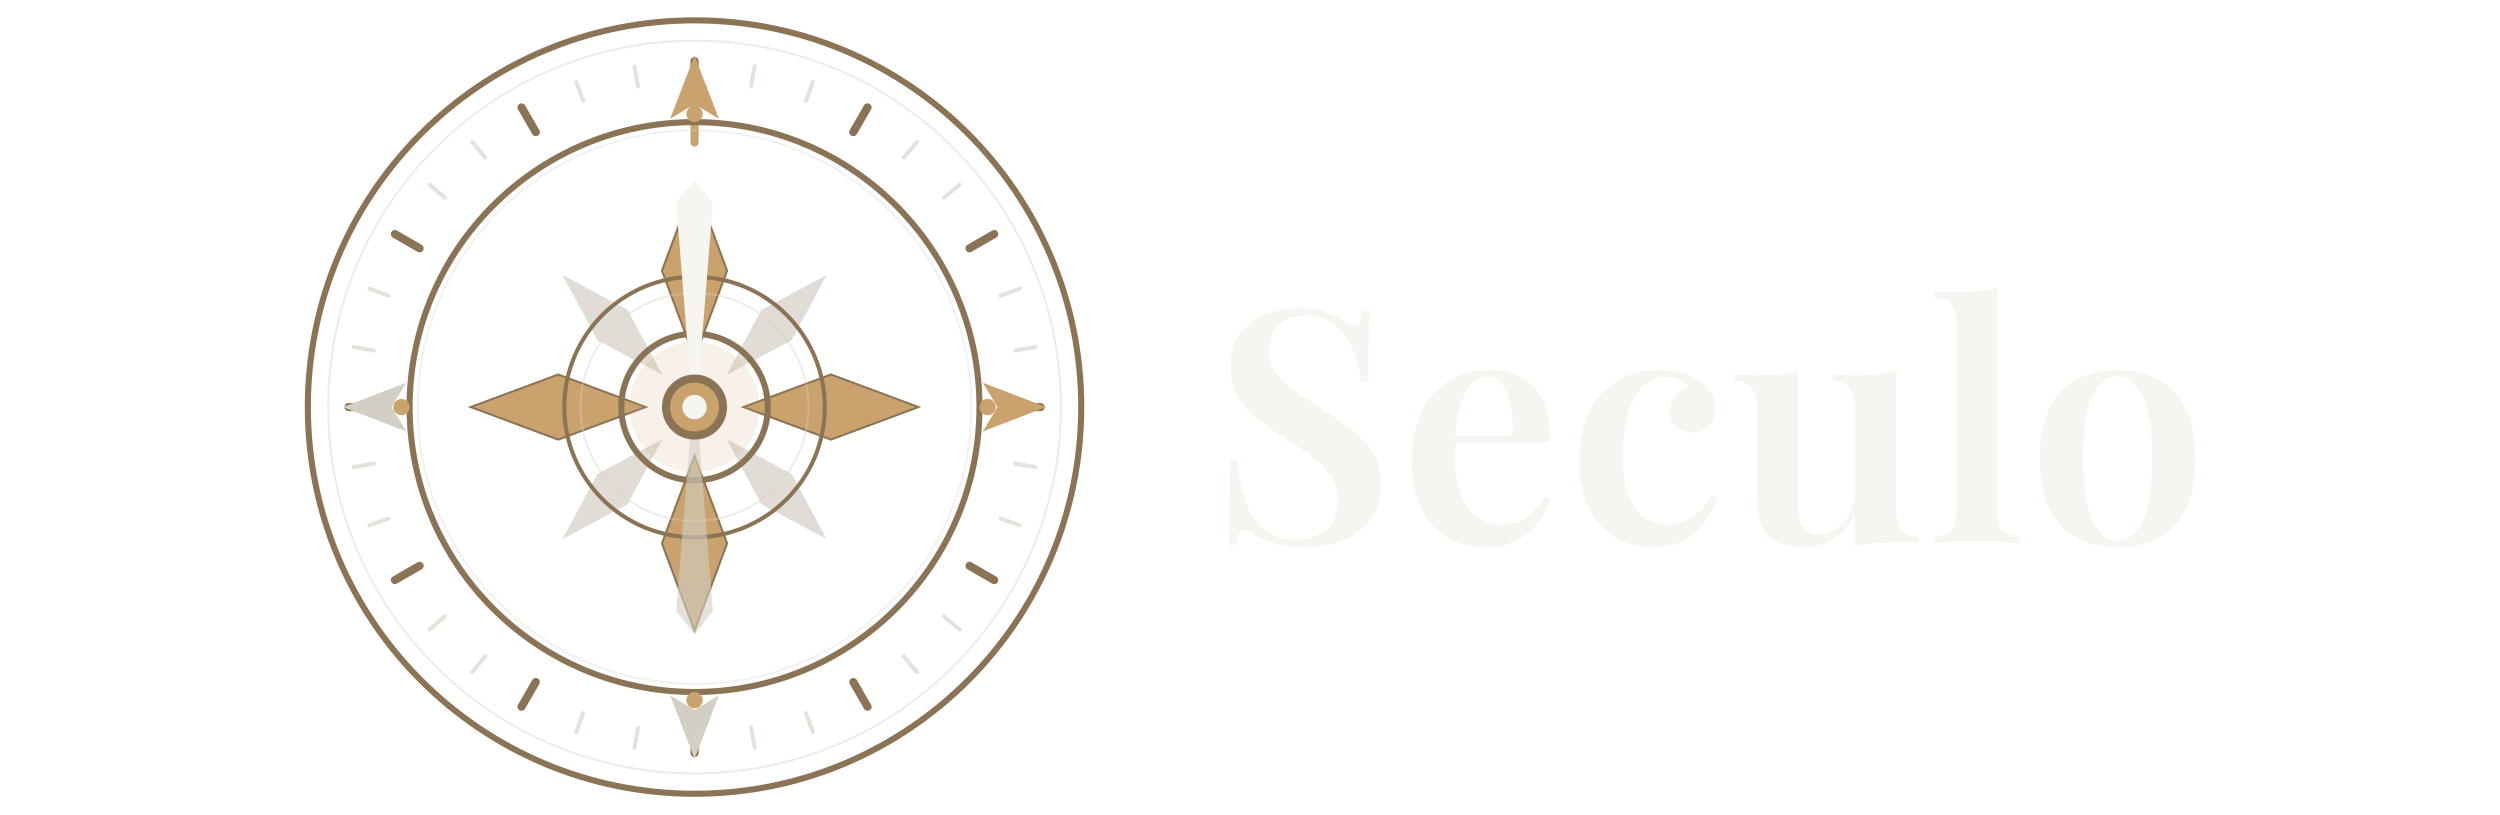
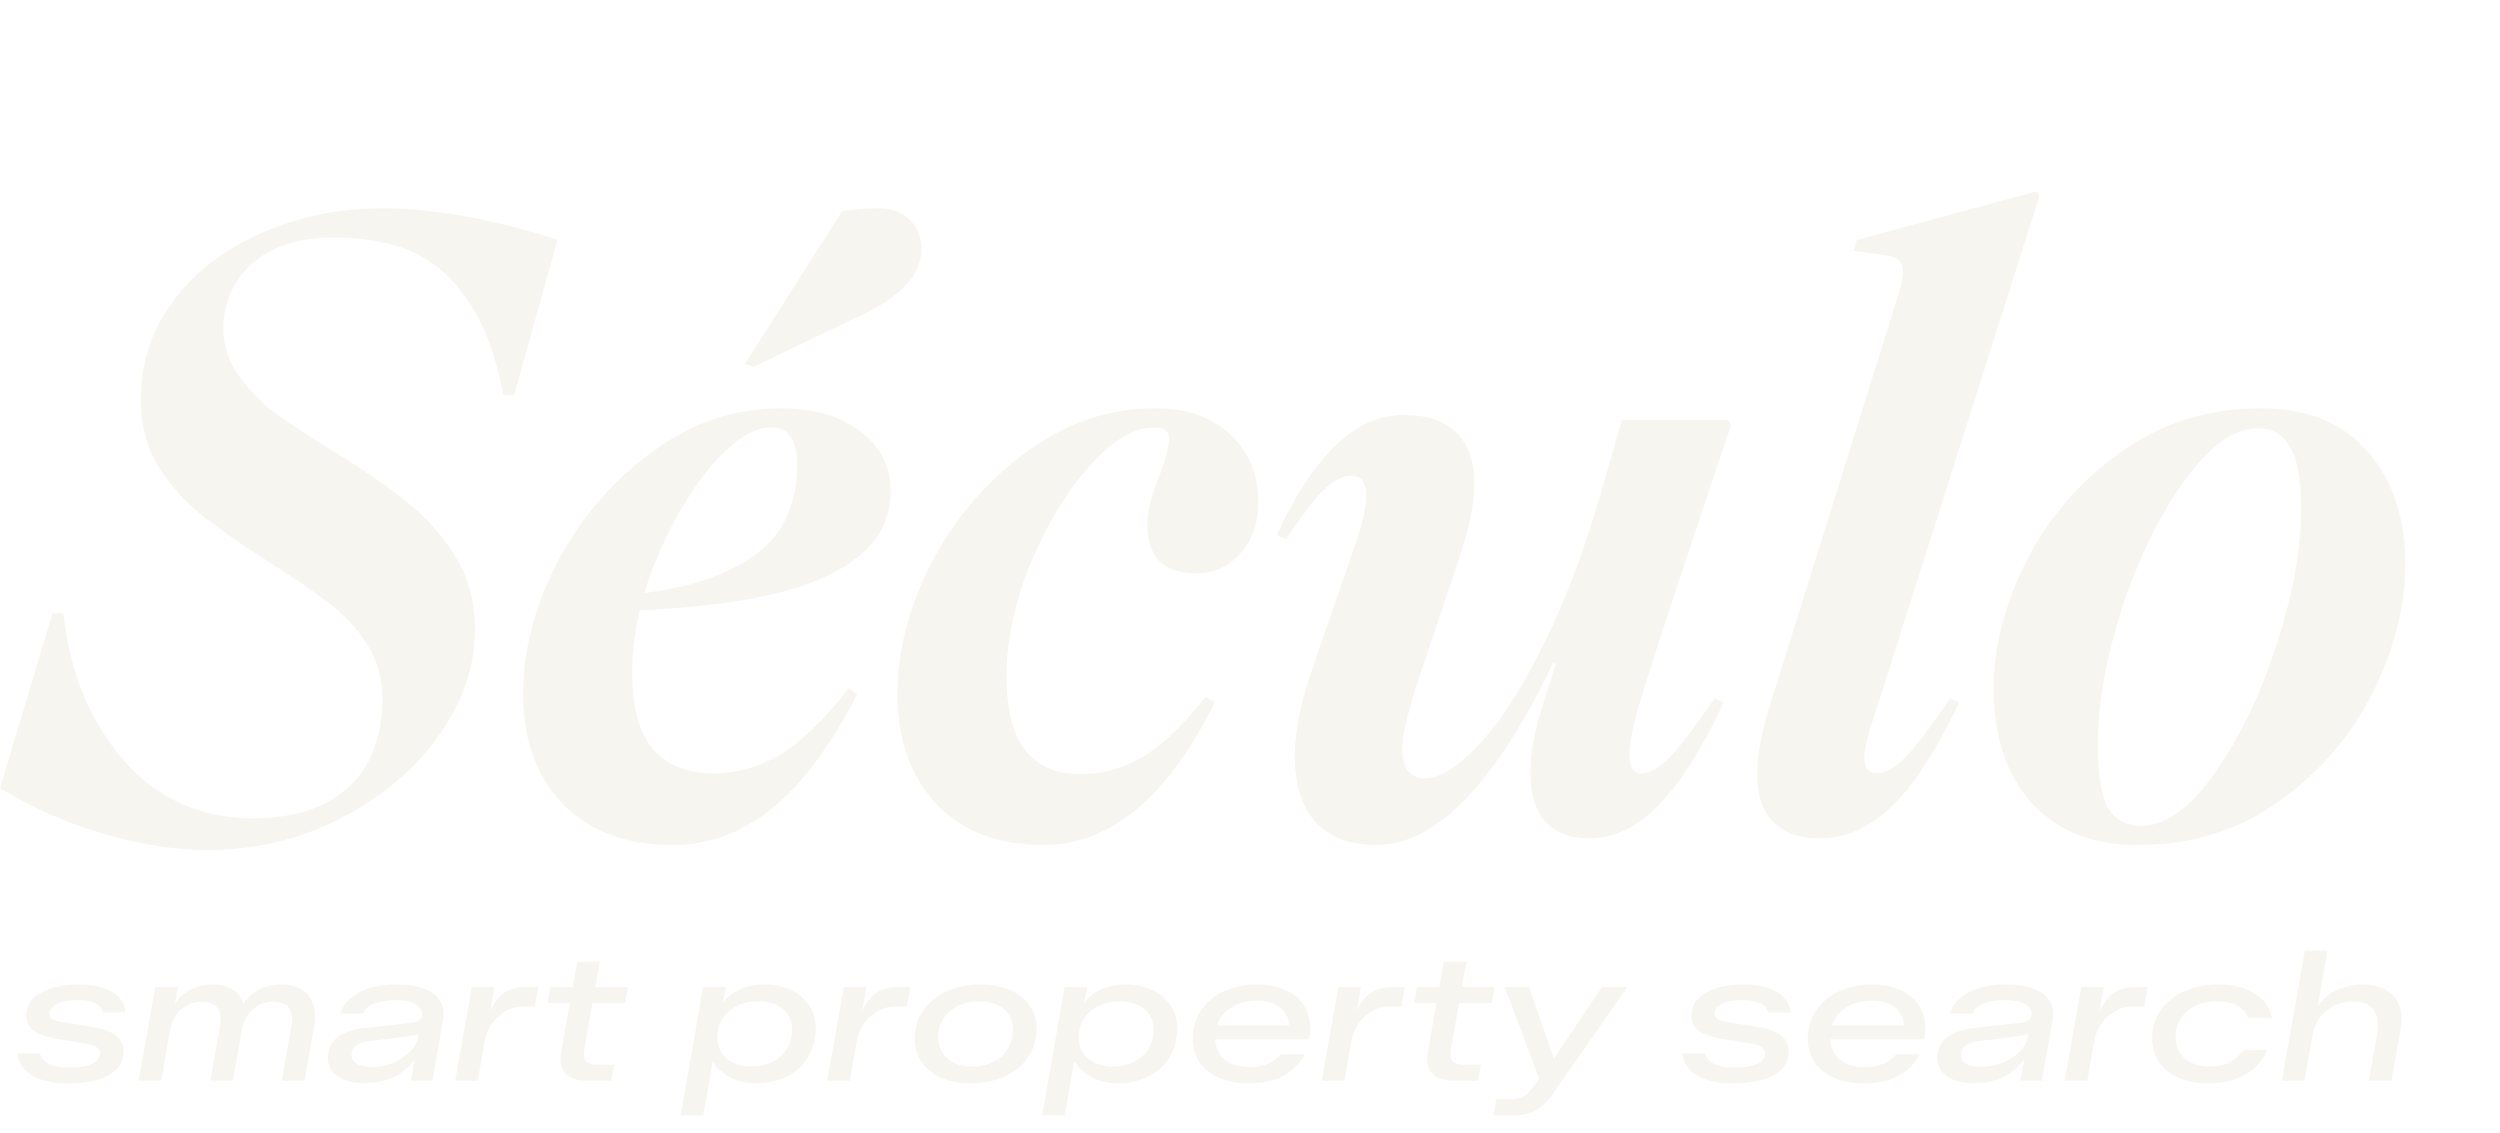
- <svg xmlns="http://www.w3.org/2000/svg" width="737" height="240" viewBox="0 0 737 240" fill="none">
-   <path d="M204.75 234C267.71 234 318.75 182.96 318.75 120C318.75 57.039 267.71 6 204.75 6C141.79 6 90.75 57.039 90.75 120C90.75 182.96 141.79 234 204.75 234Z" stroke="#8B7355" stroke-width="1.8" />
-   <path opacity="0.4" d="M204.75 228C264.397 228 312.75 179.647 312.75 120C312.75 60.353 264.397 12 204.75 12C145.103 12 96.75 60.353 96.75 120C96.75 179.647 145.103 228 204.75 228Z" stroke="#D4CFC4" stroke-width="0.6" />
-   <path d="M204.75 18V26.4" stroke="#8B7355" stroke-width="2.4" stroke-linecap="round" />
-   <path d="M255.75 31.665L251.55 38.94" stroke="#8B7355" stroke-width="2.4" stroke-linecap="round" />
-   <path d="M293.085 69L285.81 73.2" stroke="#8B7355" stroke-width="2.4" stroke-linecap="round" />
-   <path d="M306.75 120H298.35" stroke="#8B7355" stroke-width="2.4" stroke-linecap="round" />
-   <path d="M293.085 171L285.81 166.8" stroke="#8B7355" stroke-width="2.4" stroke-linecap="round" />
-   <path d="M255.75 208.335L251.55 201.06" stroke="#8B7355" stroke-width="2.4" stroke-linecap="round" />
-   <path d="M204.75 222V213.6" stroke="#8B7355" stroke-width="2.4" stroke-linecap="round" />
-   <path d="M153.75 208.335L157.95 201.06" stroke="#8B7355" stroke-width="2.4" stroke-linecap="round" />
-   <path d="M116.415 171L123.69 166.8" stroke="#8B7355" stroke-width="2.4" stroke-linecap="round" />
-   <path d="M102.75 120H111.15" stroke="#8B7355" stroke-width="2.4" stroke-linecap="round" />
-   <path d="M116.415 69L123.69 73.2" stroke="#8B7355" stroke-width="2.4" stroke-linecap="round" />
-   <path d="M153.75 31.665L157.95 38.94" stroke="#8B7355" stroke-width="2.4" stroke-linecap="round" />
-   <path opacity="0.6" d="M222.462 19.55L221.42 25.459" stroke="#D4CFC4" stroke-width="1.2" stroke-linecap="round" />
-   <path opacity="0.6" d="M239.636 24.151L237.584 29.79" stroke="#D4CFC4" stroke-width="1.2" stroke-linecap="round" />
-   <path opacity="0.6" d="M270.314 41.864L266.458 46.46" stroke="#D4CFC4" stroke-width="1.2" stroke-linecap="round" />
-   <path opacity="0.6" d="M282.887 54.436L278.29 58.292" stroke="#D4CFC4" stroke-width="1.2" stroke-linecap="round" />
-   <path opacity="0.6" d="M300.599 85.114L294.961 87.166" stroke="#D4CFC4" stroke-width="1.2" stroke-linecap="round" />
-   <path opacity="0.6" d="M305.2 102.288L299.292 103.33" stroke="#D4CFC4" stroke-width="1.2" stroke-linecap="round" />
-   <path opacity="0.6" d="M305.2 137.712L299.292 136.67" stroke="#D4CFC4" stroke-width="1.2" stroke-linecap="round" />
-   <path opacity="0.6" d="M300.599 154.886L294.961 152.834" stroke="#D4CFC4" stroke-width="1.2" stroke-linecap="round" />
-   <path opacity="0.6" d="M282.887 185.564L278.29 181.708" stroke="#D4CFC4" stroke-width="1.2" stroke-linecap="round" />
-   <path opacity="0.6" d="M270.314 198.137L266.458 193.54" stroke="#D4CFC4" stroke-width="1.2" stroke-linecap="round" />
-   <path opacity="0.6" d="M239.636 215.849L237.584 210.211" stroke="#D4CFC4" stroke-width="1.2" stroke-linecap="round" />
-   <path opacity="0.6" d="M222.462 220.45L221.42 214.542" stroke="#D4CFC4" stroke-width="1.2" stroke-linecap="round" />
-   <path opacity="0.6" d="M187.038 220.45L188.08 214.542" stroke="#D4CFC4" stroke-width="1.2" stroke-linecap="round" />
-   <path opacity="0.6" d="M169.864 215.849L171.916 210.211" stroke="#D4CFC4" stroke-width="1.2" stroke-linecap="round" />
-   <path opacity="0.6" d="M139.186 198.137L143.042 193.54" stroke="#D4CFC4" stroke-width="1.2" stroke-linecap="round" />
-   <path opacity="0.6" d="M126.613 185.564L131.21 181.708" stroke="#D4CFC4" stroke-width="1.2" stroke-linecap="round" />
-   <path opacity="0.6" d="M108.901 154.886L114.54 152.834" stroke="#D4CFC4" stroke-width="1.2" stroke-linecap="round" />
-   <path opacity="0.6" d="M104.3 137.712L110.208 136.67" stroke="#D4CFC4" stroke-width="1.2" stroke-linecap="round" />
-   <path opacity="0.6" d="M104.3 102.288L110.208 103.33" stroke="#D4CFC4" stroke-width="1.2" stroke-linecap="round" />
-   <path opacity="0.6" d="M108.901 85.114L114.54 87.166" stroke="#D4CFC4" stroke-width="1.2" stroke-linecap="round" />
-   <path opacity="0.6" d="M126.613 54.436L131.21 58.292" stroke="#D4CFC4" stroke-width="1.2" stroke-linecap="round" />
-   <path opacity="0.6" d="M139.186 41.864L143.042 46.46" stroke="#D4CFC4" stroke-width="1.2" stroke-linecap="round" />
-   <path opacity="0.6" d="M169.864 24.151L171.916 29.79" stroke="#D4CFC4" stroke-width="1.2" stroke-linecap="round" />
-   <path opacity="0.6" d="M187.038 19.55L188.08 25.459" stroke="#D4CFC4" stroke-width="1.2" stroke-linecap="round" />
-   <path d="M204.75 18L198.75 33.6L204.75 30L210.75 33.6L204.75 18Z" fill="#C9A26D" stroke="#C9A26D" stroke-width="1.2" />
-   <path d="M204.75 30V42" stroke="#C9A26D" stroke-width="2.4" stroke-linecap="round" />
-   <path d="M306.75 120L291.15 114L294.75 120L291.15 126L306.75 120Z" fill="#C9A26D" stroke="#C9A26D" stroke-width="1.2" />
-   <path d="M204.75 222L198.75 206.4L204.75 210L210.75 206.4L204.75 222Z" fill="#D4CFC4" stroke="#D4CFC4" stroke-width="1.2" />
-   <path d="M102.75 120L118.35 114L114.75 120L118.35 126L102.75 120Z" fill="#D4CFC4" stroke="#D4CFC4" stroke-width="1.2" />
-   <path d="M204.75 204C251.142 204 288.75 166.392 288.75 120C288.75 73.608 251.142 36 204.75 36C158.358 36 120.75 73.608 120.75 120C120.75 166.392 158.358 204 204.75 204Z" stroke="#8B7355" stroke-width="1.8" />
-   <path opacity="0.3" d="M204.75 201.6C249.816 201.6 286.35 165.066 286.35 120C286.35 74.934 249.816 38.4 204.75 38.4C159.684 38.4 123.15 74.934 123.15 120C123.15 165.066 159.684 201.6 204.75 201.6Z" stroke="#D4CFC4" stroke-width="0.6" />
-   <path d="M204.75 105.6L214.35 79.8L204.75 54L195.15 79.8L204.75 105.6Z" fill="#C9A26D" stroke="#8B7355" stroke-width="0.6" />
-   <path opacity="0.7" d="M214.932 109.818L233.176 100.06L242.934 81.816L224.69 91.574L214.932 109.818Z" fill="#D4CFC4" stroke="#D4CFC4" stroke-width="0.6" />
-   <path d="M219.15 120L244.95 129.6L270.75 120L244.95 110.4L219.15 120Z" fill="#C9A26D" stroke="#8B7355" stroke-width="0.6" />
-   <path opacity="0.7" d="M214.932 130.182L224.69 148.426L242.934 158.184L233.176 139.94L214.932 130.182Z" fill="#D4CFC4" stroke="#D4CFC4" stroke-width="0.6" />
-   <path d="M204.75 134.4L195.15 160.2L204.75 186L214.35 160.2L204.75 134.4Z" fill="#C9A26D" stroke="#8B7355" stroke-width="0.6" />
-   <path opacity="0.7" d="M194.568 130.182L176.324 139.94L166.566 158.184L184.81 148.426L194.568 130.182Z" fill="#D4CFC4" stroke="#D4CFC4" stroke-width="0.6" />
-   <path d="M190.35 120L164.55 110.4L138.75 120L164.55 129.6L190.35 120Z" fill="#C9A26D" stroke="#8B7355" stroke-width="0.6" />
-   <path opacity="0.7" d="M194.568 109.818L184.81 91.574L166.566 81.816L176.324 100.06L194.568 109.818Z" fill="#D4CFC4" stroke="#D4CFC4" stroke-width="0.6" />
-   <path d="M204.75 158.4C225.958 158.4 243.15 141.208 243.15 120C243.15 98.792 225.958 81.6 204.75 81.6C183.542 81.6 166.35 98.792 166.35 120C166.35 141.208 183.542 158.4 204.75 158.4Z" stroke="#8B7355" stroke-width="1.2" />
-   <path opacity="0.4" d="M204.75 153.6C223.307 153.6 238.35 138.557 238.35 120C238.35 101.443 223.307 86.4 204.75 86.4C186.193 86.4 171.15 101.443 171.15 120C171.15 138.557 186.193 153.6 204.75 153.6Z" stroke="#D4CFC4" stroke-width="0.6" />
-   <path d="M204.75 141.6C216.679 141.6 226.35 131.929 226.35 120C226.35 108.071 216.679 98.4 204.75 98.4C192.821 98.4 183.15 108.071 183.15 120C183.15 131.929 192.821 141.6 204.75 141.6Z" stroke="#8B7355" stroke-width="1.8" />
-   <path opacity="0.15" d="M204.75 139.2C215.354 139.2 223.95 130.604 223.95 120C223.95 109.396 215.354 100.8 204.75 100.8C194.146 100.8 185.55 109.396 185.55 120C185.55 130.604 194.146 139.2 204.75 139.2Z" fill="#C9A26D" />
-   <path d="M204.75 120L199.95 60L204.75 54L209.55 60L204.75 120Z" fill="#F7F5F0" stroke="#F7F5F0" stroke-width="1.2" />
-   <path opacity="0.6" d="M204.75 120L199.95 180L204.75 186L209.55 180L204.75 120Z" fill="#D4CFC4" stroke="#D4CFC4" stroke-width="1.2" />
-   <path d="M204.75 129.6C210.052 129.6 214.35 125.302 214.35 120C214.35 114.698 210.052 110.4 204.75 110.4C199.448 110.4 195.15 114.698 195.15 120C195.15 125.302 199.448 129.6 204.75 129.6Z" fill="#8B7355" />
-   <path d="M204.75 127.2C208.726 127.2 211.95 123.976 211.95 120C211.95 116.024 208.726 112.8 204.75 112.8C200.774 112.8 197.55 116.024 197.55 120C197.55 123.976 200.774 127.2 204.75 127.2Z" fill="#C9A26D" />
-   <path d="M204.75 123.6C206.738 123.6 208.35 121.988 208.35 120C208.35 118.012 206.738 116.4 204.75 116.4C202.762 116.4 201.15 118.012 201.15 120C201.15 121.988 202.762 123.6 204.75 123.6Z" fill="#F7F5F0" />
-   <path d="M204.75 36C206.075 36 207.15 34.925 207.15 33.6C207.15 32.275 206.075 31.2 204.75 31.2C203.424 31.2 202.35 32.275 202.35 33.6C202.35 34.925 203.424 36 204.75 36Z" fill="#C9A26D" />
-   <path d="M291.15 122.4C292.475 122.4 293.55 121.325 293.55 120C293.55 118.674 292.475 117.6 291.15 117.6C289.825 117.6 288.75 118.674 288.75 120C288.75 121.325 289.825 122.4 291.15 122.4Z" fill="#C9A26D" />
-   <path d="M204.75 208.8C206.075 208.8 207.15 207.725 207.15 206.4C207.15 205.075 206.075 204 204.75 204C203.424 204 202.35 205.075 202.35 206.4C202.35 207.725 203.424 208.8 204.75 208.8Z" fill="#C9A26D" />
-   <path d="M118.35 122.4C119.675 122.4 120.75 121.325 120.75 120C120.75 118.674 119.675 117.6 118.35 117.6C117.025 117.6 115.95 118.674 115.95 120C115.95 121.325 117.025 122.4 118.35 122.4Z" fill="#C9A26D" />
-   <path d="M383.054 90.88C386.638 90.88 389.39 91.264 391.31 92.032C393.23 92.8 394.894 93.632 396.302 94.528C397.07 94.976 397.678 95.328 398.126 95.584C398.638 95.776 399.118 95.872 399.566 95.872C400.206 95.872 400.654 95.52 400.91 94.816C401.23 94.112 401.486 93.056 401.678 91.648H403.886C403.822 92.864 403.726 94.272 403.598 95.872C403.534 97.472 403.47 99.616 403.406 102.304C403.406 104.928 403.406 108.416 403.406 112.768H401.198C401.006 109.504 400.27 106.368 398.99 103.36C397.774 100.352 396.014 97.888 393.71 95.968C391.47 93.984 388.59 92.992 385.07 92.992C381.934 92.992 379.31 93.92 377.198 95.776C375.15 97.632 374.126 100.128 374.126 103.264C374.126 105.952 374.798 108.224 376.142 110.08C377.486 111.872 379.374 113.632 381.806 115.36C384.302 117.024 387.246 118.944 390.638 121.12C393.774 123.168 396.59 125.216 399.086 127.264C401.582 129.248 403.534 131.456 404.942 133.888C406.414 136.32 407.15 139.296 407.15 142.816C407.15 146.976 406.126 150.432 404.078 153.184C402.03 155.936 399.278 157.984 395.822 159.328C392.366 160.672 388.59 161.344 384.494 161.344C380.718 161.344 377.71 160.96 375.47 160.192C373.294 159.424 371.406 158.624 369.806 157.792C368.398 156.896 367.31 156.448 366.542 156.448C365.902 156.448 365.422 156.8 365.102 157.504C364.846 158.208 364.622 159.264 364.43 160.672H362.222C362.35 159.2 362.414 157.472 362.414 155.488C362.478 153.504 362.51 150.944 362.51 147.808C362.574 144.608 362.606 140.576 362.606 135.712H364.814C365.07 139.808 365.774 143.648 366.926 147.232C368.142 150.752 369.966 153.6 372.398 155.776C374.894 157.952 378.19 159.04 382.286 159.04C384.526 159.04 386.542 158.656 388.334 157.888C390.19 157.056 391.662 155.808 392.75 154.144C393.838 152.416 394.382 150.24 394.382 147.616C394.382 144.992 393.774 142.688 392.558 140.704C391.342 138.72 389.646 136.864 387.47 135.136C385.294 133.408 382.734 131.648 379.79 129.856C376.782 127.936 373.966 125.984 371.342 124C368.718 122.016 366.606 119.776 365.006 117.28C363.47 114.72 362.702 111.648 362.702 108.064C362.702 104.096 363.662 100.864 365.582 98.368C367.502 95.808 369.998 93.92 373.07 92.704C376.206 91.488 379.534 90.88 383.054 90.88ZM439.054 109.024C444.686 109.024 449.102 110.72 452.302 114.112C455.502 117.504 457.102 122.912 457.102 130.336H424.75L424.654 128.512H445.966C446.094 125.376 445.902 122.496 445.39 119.872C444.878 117.184 444.046 115.04 442.894 113.44C441.806 111.84 440.366 111.04 438.574 111.04C436.142 111.04 434.03 112.48 432.238 115.36C430.446 118.176 429.326 122.816 428.878 129.28L429.262 129.856C429.134 130.688 429.038 131.584 428.974 132.544C428.974 133.504 428.974 134.464 428.974 135.424C428.974 139.84 429.614 143.488 430.894 146.368C432.174 149.248 433.838 151.36 435.886 152.704C437.934 154.048 440.046 154.72 442.222 154.72C443.694 154.72 445.198 154.496 446.734 154.048C448.27 153.6 449.774 152.768 451.246 151.552C452.718 150.336 454.062 148.608 455.278 146.368L457.102 147.136C456.398 149.376 455.214 151.616 453.55 153.856C451.95 156.032 449.87 157.824 447.31 159.232C444.75 160.64 441.742 161.344 438.286 161.344C433.934 161.344 430.094 160.384 426.766 158.464C423.438 156.544 420.846 153.696 418.99 149.92C417.134 146.08 416.206 141.408 416.206 135.904C416.206 130.08 417.166 125.184 419.086 121.216C421.07 117.248 423.79 114.24 427.246 112.192C430.702 110.08 434.638 109.024 439.054 109.024ZM488.867 109.024C491.235 109.024 493.411 109.312 495.395 109.888C497.443 110.4 499.203 111.136 500.675 112.096C502.211 113.056 503.427 114.272 504.323 115.744C505.219 117.152 505.667 118.72 505.667 120.448C505.667 122.56 505.027 124.256 503.747 125.536C502.467 126.816 500.867 127.456 498.947 127.456C496.963 127.456 495.331 126.88 494.051 125.728C492.835 124.576 492.227 123.04 492.227 121.12C492.227 119.264 492.771 117.728 493.859 116.512C494.947 115.296 496.259 114.496 497.795 114.112C497.219 113.28 496.323 112.608 495.107 112.096C493.891 111.52 492.547 111.232 491.075 111.232C489.155 111.232 487.427 111.744 485.891 112.768C484.355 113.728 483.011 115.2 481.859 117.184C480.771 119.104 479.907 121.504 479.267 124.384C478.691 127.2 478.403 130.464 478.403 134.176C478.403 139.36 479.011 143.456 480.227 146.464C481.507 149.472 483.139 151.616 485.123 152.896C487.107 154.112 489.219 154.72 491.459 154.72C492.803 154.72 494.243 154.464 495.779 153.952C497.315 153.44 498.819 152.576 500.291 151.36C501.827 150.144 503.203 148.416 504.419 146.176L506.243 146.848C505.539 149.088 504.387 151.328 502.787 153.568C501.251 155.808 499.235 157.664 496.739 159.136C494.243 160.608 491.203 161.344 487.619 161.344C483.523 161.344 479.811 160.416 476.483 158.56C473.155 156.64 470.499 153.76 468.515 149.92C466.595 146.08 465.635 141.312 465.635 135.616C465.635 129.984 466.627 125.216 468.611 121.312C470.595 117.344 473.347 114.304 476.867 112.192C480.451 110.08 484.451 109.024 488.867 109.024ZM558.963 109.312V149.632C558.963 152.512 559.443 154.656 560.403 156.064C561.363 157.408 563.059 158.08 565.491 158.08V160.096C563.507 159.904 561.523 159.808 559.539 159.808C557.171 159.808 554.899 159.904 552.723 160.096C550.611 160.288 548.659 160.64 546.867 161.152V151.552C545.267 155.072 543.059 157.6 540.243 159.136C537.491 160.608 534.515 161.344 531.315 161.344C528.819 161.344 526.707 160.992 524.979 160.288C523.315 159.648 521.971 158.752 520.947 157.6C519.859 156.384 519.091 154.784 518.643 152.8C518.195 150.816 517.971 148.256 517.971 145.12V120.832C517.971 117.952 517.491 115.84 516.531 114.496C515.635 113.088 513.939 112.384 511.443 112.384V110.368C513.491 110.56 515.475 110.656 517.395 110.656C519.763 110.656 522.003 110.56 524.115 110.368C526.291 110.112 528.275 109.76 530.067 109.312V148.48C530.067 150.208 530.195 151.744 530.451 153.088C530.771 154.432 531.379 155.52 532.275 156.352C533.171 157.12 534.515 157.504 536.307 157.504C538.291 157.504 540.083 156.928 541.683 155.776C543.283 154.624 544.531 153.056 545.427 151.072C546.387 149.088 546.867 146.848 546.867 144.352V120.832C546.867 117.952 546.387 115.84 545.427 114.496C544.531 113.088 542.835 112.384 540.339 112.384V110.368C542.387 110.56 544.371 110.656 546.291 110.656C548.659 110.656 550.899 110.56 553.011 110.368C555.187 110.112 557.171 109.76 558.963 109.312ZM588.884 84.832V151.072C588.884 153.76 589.364 155.584 590.324 156.544C591.348 157.504 593.044 157.984 595.412 157.984V160C594.26 159.936 592.5 159.872 590.132 159.808C587.828 159.68 585.46 159.616 583.028 159.616C580.66 159.616 578.228 159.68 575.732 159.808C573.3 159.872 571.476 159.936 570.26 160V157.984C572.628 157.984 574.292 157.504 575.252 156.544C576.276 155.584 576.788 153.76 576.788 151.072V96.352C576.788 93.472 576.34 91.36 575.444 90.016C574.548 88.608 572.82 87.904 570.26 87.904V85.888C572.308 86.08 574.292 86.176 576.212 86.176C578.644 86.176 580.916 86.08 583.028 85.888C585.14 85.632 587.092 85.28 588.884 84.832ZM624.305 109.024C628.721 109.024 632.625 109.92 636.017 111.712C639.473 113.44 642.193 116.224 644.177 120.064C646.225 123.904 647.249 128.96 647.249 135.232C647.249 141.504 646.225 146.56 644.177 150.4C642.193 154.24 639.473 157.024 636.017 158.752C632.625 160.48 628.721 161.344 624.305 161.344C619.889 161.344 615.953 160.48 612.497 158.752C609.041 157.024 606.321 154.24 604.337 150.4C602.353 146.56 601.361 141.504 601.361 135.232C601.361 128.96 602.353 123.904 604.337 120.064C606.321 116.224 609.041 113.44 612.497 111.712C615.953 109.92 619.889 109.024 624.305 109.024ZM624.305 110.944C621.297 110.944 618.833 112.864 616.913 116.704C615.057 120.48 614.129 126.656 614.129 135.232C614.129 143.808 615.057 149.984 616.913 153.76C618.833 157.536 621.297 159.424 624.305 159.424C627.249 159.424 629.681 157.536 631.601 153.76C633.521 149.984 634.481 143.808 634.481 135.232C634.481 126.656 633.521 120.48 631.601 116.704C629.681 112.864 627.249 110.944 624.305 110.944Z" fill="#F7F5F0" />
+ <svg xmlns="http://www.w3.org/2000/svg" width="192" height="87" viewBox="0 0 192 87" fill="none">
+   <path d="M15.936 65.28C13.461 65.28 10.837 64.875 8.064 64.064C5.333 63.296 2.645 62.123 9.95398e-05 60.544L4.032 47.104H4.864C5.077 48.853 5.419 50.475 5.888 51.968C6.4 53.461 7.019 54.805 7.744 56C8.469 57.152 9.28 58.197 10.176 59.136C11.456 60.373 12.885 61.312 14.464 61.952C16.043 62.549 17.685 62.848 19.392 62.848C21.611 62.848 23.467 62.464 24.96 61.696C26.453 60.928 27.563 59.861 28.288 58.496C29.013 57.088 29.376 55.488 29.376 53.696C29.376 52.117 28.992 50.731 28.224 49.536C27.456 48.299 26.475 47.232 25.28 46.336C24.128 45.44 22.571 44.373 20.608 43.136C18.475 41.771 16.768 40.576 15.488 39.552C14.208 38.528 13.099 37.291 12.16 35.84C11.264 34.347 10.816 32.619 10.816 30.656C10.816 27.84 11.648 25.323 13.312 23.104C14.976 20.885 17.216 19.157 20.032 17.92C22.891 16.64 26.005 16 29.376 16C31.467 16 33.621 16.213 35.84 16.64C38.059 17.024 40.384 17.621 42.816 18.432L39.488 30.336H38.656C38.272 28.288 37.739 26.539 37.056 25.088C36.373 23.595 35.499 22.315 34.432 21.248C33.365 20.181 32.107 19.413 30.656 18.944C29.205 18.475 27.499 18.24 25.536 18.24C23.829 18.24 22.336 18.539 21.056 19.136C19.819 19.733 18.859 20.565 18.176 21.632C17.493 22.699 17.152 23.893 17.152 25.216C17.152 26.539 17.536 27.733 18.304 28.8C19.072 29.867 19.989 30.827 21.056 31.68C22.165 32.491 23.701 33.493 25.664 34.688C28.011 36.139 29.888 37.44 31.296 38.592C32.704 39.701 33.92 41.067 34.944 42.688C35.968 44.309 36.48 46.208 36.48 48.384C36.48 51.157 35.563 53.845 33.728 56.448C31.893 59.051 29.376 61.184 26.176 62.848C23.019 64.469 19.605 65.28 15.936 65.28ZM51.628 64.896C48.086 64.896 45.292 63.851 43.244 61.76C41.196 59.627 40.172 56.811 40.172 53.312C40.172 49.984 41.046 46.613 42.796 43.2C44.588 39.787 46.998 36.971 50.028 34.752C53.057 32.491 56.364 31.36 59.948 31.36C62.55 31.36 64.598 31.957 66.092 33.152C67.628 34.304 68.396 35.819 68.396 37.696C68.396 39.787 67.542 41.493 65.836 42.816C64.172 44.139 61.74 45.141 58.54 45.824C55.34 46.464 51.393 46.848 46.7 46.976V45.824C50.412 45.568 53.334 44.971 55.468 44.032C57.601 43.093 59.094 41.941 59.948 40.576C60.801 39.168 61.228 37.525 61.228 35.648C61.228 34.709 61.057 34.005 60.716 33.536C60.374 33.067 59.884 32.832 59.244 32.832C57.836 32.832 56.278 33.835 54.572 35.84C52.908 37.845 51.478 40.32 50.284 43.264C49.132 46.165 48.556 48.939 48.556 51.584C48.556 54.315 49.089 56.299 50.156 57.536C51.222 58.773 52.78 59.392 54.828 59.392C56.577 59.392 58.262 58.923 59.884 57.984C61.505 57.003 63.276 55.296 65.196 52.864L65.836 53.312C63.788 57.28 61.612 60.203 59.308 62.08C57.004 63.957 54.444 64.896 51.628 64.896ZM57.196 27.968L64.684 16.192C65.622 16.064 66.582 16 67.564 16C68.545 16 69.313 16.299 69.868 16.896C70.465 17.451 70.764 18.197 70.764 19.136C70.764 20.16 70.337 21.12 69.484 22.016C68.63 22.869 67.393 23.659 65.772 24.384L57.9 28.16L57.196 27.968ZM80.122 64.896C76.666 64.896 73.935 63.851 71.93 61.76C69.924 59.627 68.922 56.811 68.922 53.312C68.922 49.984 69.796 46.613 71.546 43.2C73.338 39.787 75.748 36.971 78.778 34.752C81.807 32.491 85.114 31.36 88.698 31.36C91.172 31.36 93.114 32.043 94.522 33.408C95.93 34.731 96.634 36.437 96.634 38.528C96.634 40.192 96.164 41.536 95.226 42.56C94.33 43.541 93.22 44.032 91.898 44.032C90.618 44.032 89.658 43.712 89.018 43.072C88.42 42.432 88.122 41.493 88.122 40.256C88.122 39.701 88.207 39.104 88.378 38.464C88.548 37.824 88.804 37.099 89.146 36.288C89.572 35.093 89.786 34.219 89.786 33.664C89.786 33.109 89.402 32.832 88.634 32.832C87.055 32.832 85.37 33.856 83.578 35.904C81.828 37.909 80.335 40.405 79.098 43.392C77.903 46.379 77.306 49.216 77.306 51.904C77.306 54.464 77.775 56.363 78.714 57.6C79.695 58.837 81.124 59.456 83.002 59.456C84.623 59.456 86.18 59.029 87.674 58.176C89.21 57.28 90.852 55.723 92.602 53.504L93.306 53.952C91.428 57.664 89.402 60.416 87.226 62.208C85.05 64 82.682 64.896 80.122 64.896ZM105.685 64.896C102.741 64.896 100.821 63.68 99.925 61.248C99.072 58.773 99.349 55.509 100.757 51.456L103.957 42.176C104.682 40.128 105.002 38.677 104.917 37.824C104.874 36.971 104.49 36.544 103.765 36.544C103.125 36.544 102.421 36.907 101.653 37.632C100.928 38.357 99.968 39.616 98.773 41.408L98.069 41.088C99.349 38.229 100.8 35.989 102.421 34.368C104.042 32.704 105.856 31.872 107.861 31.872C110.378 31.872 112.021 32.789 112.789 34.624C113.557 36.416 113.322 39.147 112.085 42.816L109.013 51.968C107.989 54.997 107.562 57.067 107.733 58.176C107.904 59.243 108.48 59.776 109.461 59.776C110.528 59.776 111.85 58.965 113.429 57.344C115.008 55.723 116.608 53.312 118.229 50.112C119.893 46.912 121.386 43.093 122.709 38.656L124.565 32.256H132.629C132.757 32.341 132.842 32.448 132.885 32.576C132.928 32.704 132.906 32.853 132.821 33.024C130.645 39.467 128.96 44.523 127.765 48.192C126.57 51.861 125.824 54.272 125.525 55.424C125.269 56.576 125.141 57.429 125.141 57.984C125.141 58.923 125.461 59.392 126.101 59.392C126.698 59.392 127.381 59.008 128.149 58.24C128.96 57.429 130.133 55.893 131.669 53.632L132.373 53.952C131.178 56.512 130.005 58.56 128.853 60.096C127.744 61.589 126.634 62.677 125.525 63.36C124.416 64.043 123.242 64.384 122.005 64.384C120.597 64.384 119.488 63.957 118.677 63.104C117.909 62.208 117.525 60.949 117.525 59.328C117.525 58.432 117.653 57.387 117.909 56.192C118.208 54.997 118.741 53.248 119.509 50.944H119.253C117.162 55.381 114.965 58.816 112.661 61.248C110.357 63.68 108.032 64.896 105.685 64.896ZM139.723 64.384C137.547 64.384 136.096 63.552 135.371 61.888C134.688 60.224 134.838 57.771 135.819 54.528L145.803 22.592C146.144 21.525 146.23 20.779 146.059 20.352C145.888 19.925 145.44 19.669 144.715 19.584L142.347 19.264L142.603 18.432L156.299 14.72C156.555 14.763 156.64 14.955 156.555 15.296L143.947 54.976C143.392 56.64 143.136 57.792 143.179 58.432C143.264 59.072 143.584 59.392 144.139 59.392C144.736 59.392 145.44 59.008 146.251 58.24C147.062 57.429 148.235 55.893 149.771 53.632L150.475 53.952C149.238 56.512 148.043 58.56 146.891 60.096C145.782 61.589 144.63 62.677 143.435 63.36C142.283 64.043 141.046 64.384 139.723 64.384ZM164.184 64.896C160.685 64.896 157.955 63.808 155.992 61.632C154.072 59.456 153.112 56.533 153.112 52.864C153.112 49.707 153.944 46.464 155.608 43.136C157.315 39.765 159.725 36.971 162.84 34.752C165.955 32.491 169.56 31.36 173.656 31.36C177.155 31.36 179.864 32.448 181.784 34.624C183.747 36.8 184.728 39.723 184.728 43.392C184.728 46.549 183.896 49.813 182.232 53.184C180.568 56.512 178.157 59.307 175 61.568C171.885 63.787 168.28 64.896 164.184 64.896ZM164.44 63.424C166.317 63.424 168.195 62.08 170.072 59.392C171.992 56.704 173.571 53.44 174.808 49.6C176.088 45.717 176.728 42.197 176.728 39.04C176.728 36.864 176.451 35.307 175.896 34.368C175.384 33.387 174.552 32.896 173.4 32.896C171.565 32.896 169.688 34.24 167.768 36.928C165.848 39.573 164.248 42.837 162.968 46.72C161.731 50.56 161.112 54.059 161.112 57.216C161.112 59.435 161.368 61.035 161.88 62.016C162.435 62.955 163.288 63.424 164.44 63.424Z" fill="#F7F5F0" />
+   <path d="M5.282 83.196C4.554 83.196 3.943 83.131 3.448 83C2.953 82.86 2.552 82.683 2.244 82.468C1.945 82.244 1.726 81.997 1.586 81.726C1.446 81.455 1.362 81.18 1.334 80.9H3.07C3.107 81.077 3.201 81.25 3.35 81.418C3.509 81.586 3.747 81.726 4.064 81.838C4.391 81.941 4.811 81.992 5.324 81.992C5.875 81.992 6.323 81.945 6.668 81.852C7.013 81.759 7.27 81.628 7.438 81.46C7.606 81.292 7.69 81.105 7.69 80.9C7.69 80.732 7.611 80.583 7.452 80.452C7.303 80.321 7.027 80.223 6.626 80.158L4.274 79.766C3.49 79.626 2.916 79.416 2.552 79.136C2.197 78.847 2.02 78.459 2.02 77.974C2.02 77.61 2.113 77.283 2.3 76.994C2.487 76.695 2.757 76.448 3.112 76.252C3.467 76.047 3.891 75.888 4.386 75.776C4.881 75.664 5.441 75.608 6.066 75.608C6.822 75.608 7.457 75.701 7.97 75.888C8.483 76.065 8.88 76.313 9.16 76.63C9.44 76.947 9.599 77.321 9.636 77.75H7.914C7.877 77.573 7.788 77.414 7.648 77.274C7.508 77.134 7.298 77.022 7.018 76.938C6.747 76.854 6.393 76.812 5.954 76.812C5.478 76.812 5.077 76.859 4.75 76.952C4.433 77.045 4.195 77.167 4.036 77.316C3.877 77.465 3.798 77.638 3.798 77.834C3.798 78.011 3.873 78.151 4.022 78.254C4.181 78.357 4.414 78.431 4.722 78.478L7.116 78.87C7.583 78.945 7.993 79.057 8.348 79.206C8.712 79.355 8.992 79.556 9.188 79.808C9.393 80.051 9.496 80.359 9.496 80.732C9.496 81.189 9.379 81.577 9.146 81.894C8.922 82.202 8.609 82.454 8.208 82.65C7.816 82.846 7.368 82.986 6.864 83.07C6.36 83.154 5.833 83.196 5.282 83.196ZM10.651 83L11.925 75.804H13.661L13.339 77.652L13.199 77.512C13.441 77.017 13.731 76.635 14.067 76.364C14.412 76.093 14.776 75.902 15.159 75.79C15.551 75.669 15.943 75.608 16.335 75.608C16.792 75.608 17.198 75.683 17.553 75.832C17.907 75.972 18.187 76.182 18.393 76.462C18.598 76.733 18.705 77.073 18.715 77.484L18.449 77.512C18.691 77.017 18.985 76.635 19.331 76.364C19.676 76.084 20.045 75.888 20.437 75.776C20.838 75.664 21.239 75.608 21.641 75.608C22.247 75.608 22.756 75.739 23.167 76C23.577 76.252 23.867 76.616 24.035 77.092C24.212 77.559 24.245 78.114 24.133 78.758L23.391 83H21.641L22.369 78.87C22.453 78.422 22.448 78.058 22.355 77.778C22.271 77.489 22.112 77.274 21.879 77.134C21.645 76.994 21.351 76.924 20.997 76.924C20.614 76.924 20.25 77.013 19.905 77.19C19.569 77.358 19.279 77.605 19.037 77.932C18.803 78.259 18.649 78.651 18.575 79.108L17.889 83H16.153L16.881 78.87C17.002 78.198 16.937 77.708 16.685 77.4C16.442 77.083 16.05 76.924 15.509 76.924C15.135 76.924 14.776 77.013 14.431 77.19C14.085 77.358 13.791 77.605 13.549 77.932C13.306 78.259 13.143 78.651 13.059 79.108L12.387 83H10.651ZM27.964 83.182C27.105 83.182 26.424 83.009 25.92 82.664C25.425 82.309 25.178 81.829 25.178 81.222C25.178 80.793 25.285 80.419 25.5 80.102C25.714 79.785 26.032 79.533 26.452 79.346C26.872 79.15 27.39 79.019 28.006 78.954L31.506 78.562C31.842 78.515 32.075 78.445 32.206 78.352C32.346 78.249 32.416 78.095 32.416 77.89V77.876C32.416 77.643 32.332 77.451 32.164 77.302C32.005 77.143 31.772 77.022 31.464 76.938C31.156 76.854 30.778 76.812 30.33 76.812C29.695 76.812 29.158 76.905 28.72 77.092C28.281 77.269 28.01 77.517 27.908 77.834H26.158C26.288 77.367 26.55 76.971 26.942 76.644C27.334 76.308 27.828 76.051 28.426 75.874C29.023 75.697 29.7 75.608 30.456 75.608C31.324 75.608 32.038 75.72 32.598 75.944C33.167 76.159 33.573 76.476 33.816 76.896C34.068 77.316 34.133 77.825 34.012 78.422L33.214 83H31.548L31.94 80.774L32.066 80.984C31.786 81.479 31.445 81.889 31.044 82.216C30.652 82.543 30.199 82.785 29.686 82.944C29.182 83.103 28.608 83.182 27.964 83.182ZM28.622 81.936C29.032 81.936 29.429 81.875 29.812 81.754C30.204 81.633 30.563 81.465 30.89 81.25C31.226 81.035 31.501 80.793 31.716 80.522C31.93 80.242 32.066 79.948 32.122 79.64L32.276 78.87L32.458 79.304C32.271 79.379 32.056 79.444 31.814 79.5C31.58 79.547 31.3 79.593 30.974 79.64L28.244 79.976C27.833 80.032 27.52 80.149 27.306 80.326C27.1 80.494 26.998 80.718 26.998 80.998C26.998 81.306 27.133 81.539 27.404 81.698C27.674 81.857 28.08 81.936 28.622 81.936ZM34.959 83L36.233 75.804H37.969L37.549 78.156L37.437 78.114C37.661 77.535 37.913 77.078 38.193 76.742C38.473 76.406 38.79 76.168 39.145 76.028C39.499 75.879 39.901 75.804 40.349 75.804H41.343L41.077 77.302H40.167C39.691 77.302 39.243 77.423 38.823 77.666C38.412 77.909 38.062 78.231 37.773 78.632C37.493 79.033 37.311 79.481 37.227 79.976L36.695 83H34.959ZM45.067 83C44.33 83 43.784 82.809 43.429 82.426C43.084 82.043 42.972 81.516 43.093 80.844L44.325 73.858H46.061L44.871 80.634C44.806 81.054 44.857 81.348 45.025 81.516C45.193 81.684 45.455 81.768 45.809 81.768H47.181L46.957 83H45.067ZM42.043 77.022L42.267 75.804H44.199L43.989 77.022H42.043ZM45.263 77.022L45.487 75.804H48.231L48.007 77.022H45.263ZM52.276 85.66L53.998 75.804H55.748L55.412 77.554L55.342 77.274C55.538 76.919 55.804 76.621 56.14 76.378C56.476 76.126 56.863 75.935 57.302 75.804C57.75 75.673 58.221 75.608 58.716 75.608C59.472 75.608 60.144 75.748 60.732 76.028C61.329 76.308 61.796 76.705 62.132 77.218C62.477 77.722 62.65 78.319 62.65 79.01C62.65 79.505 62.575 79.967 62.426 80.396C62.286 80.825 62.081 81.213 61.81 81.558C61.549 81.903 61.227 82.197 60.844 82.44C60.471 82.683 60.046 82.869 59.57 83C59.103 83.131 58.599 83.196 58.058 83.196C57.479 83.196 56.961 83.107 56.504 82.93C56.047 82.753 55.659 82.519 55.342 82.23C55.025 81.931 54.782 81.614 54.614 81.278L54.838 80.956L54.012 85.66H52.276ZM57.708 81.908C58.072 81.908 58.413 81.866 58.73 81.782C59.047 81.689 59.332 81.563 59.584 81.404C59.845 81.245 60.069 81.049 60.256 80.816C60.443 80.583 60.583 80.321 60.676 80.032C60.779 79.743 60.83 79.435 60.83 79.108C60.83 78.641 60.723 78.245 60.508 77.918C60.293 77.591 59.985 77.339 59.584 77.162C59.192 76.985 58.739 76.896 58.226 76.896C57.853 76.896 57.503 76.943 57.176 77.036C56.859 77.12 56.574 77.246 56.322 77.414C56.07 77.573 55.851 77.764 55.664 77.988C55.477 78.212 55.333 78.464 55.23 78.744C55.137 79.024 55.09 79.327 55.09 79.654C55.09 80.111 55.197 80.508 55.412 80.844C55.627 81.18 55.93 81.441 56.322 81.628C56.714 81.815 57.176 81.908 57.708 81.908ZM63.532 83L64.806 75.804H66.542L66.122 78.156L66.01 78.114C66.234 77.535 66.486 77.078 66.766 76.742C67.046 76.406 67.363 76.168 67.718 76.028C68.072 75.879 68.474 75.804 68.922 75.804H69.916L69.65 77.302H68.74C68.264 77.302 67.816 77.423 67.396 77.666C66.985 77.909 66.635 78.231 66.346 78.632C66.066 79.033 65.884 79.481 65.8 79.976L65.268 83H63.532ZM74.556 83.196C73.688 83.196 72.928 83.056 72.274 82.776C71.63 82.487 71.131 82.085 70.776 81.572C70.422 81.049 70.244 80.447 70.244 79.766C70.244 79.271 70.324 78.814 70.482 78.394C70.65 77.974 70.884 77.591 71.182 77.246C71.49 76.901 71.85 76.607 72.26 76.364C72.68 76.121 73.147 75.935 73.66 75.804C74.174 75.673 74.72 75.608 75.298 75.608C76.166 75.608 76.922 75.748 77.566 76.028C78.21 76.308 78.71 76.705 79.064 77.218C79.428 77.722 79.61 78.319 79.61 79.01C79.61 79.505 79.531 79.967 79.372 80.396C79.214 80.825 78.985 81.213 78.686 81.558C78.397 81.903 78.042 82.197 77.622 82.44C77.212 82.683 76.745 82.869 76.222 83C75.709 83.131 75.154 83.196 74.556 83.196ZM74.682 81.908C75.046 81.908 75.382 81.866 75.69 81.782C76.008 81.689 76.292 81.563 76.544 81.404C76.806 81.245 77.03 81.049 77.216 80.816C77.403 80.583 77.543 80.321 77.636 80.032C77.739 79.743 77.79 79.435 77.79 79.108C77.79 78.641 77.683 78.245 77.468 77.918C77.254 77.591 76.95 77.339 76.558 77.162C76.166 76.985 75.709 76.896 75.186 76.896C74.822 76.896 74.477 76.943 74.15 77.036C73.833 77.12 73.544 77.246 73.282 77.414C73.03 77.573 72.811 77.764 72.624 77.988C72.447 78.212 72.307 78.464 72.204 78.744C72.111 79.024 72.064 79.327 72.064 79.654C72.064 80.111 72.172 80.513 72.386 80.858C72.601 81.194 72.9 81.455 73.282 81.642C73.674 81.819 74.141 81.908 74.682 81.908ZM80.036 85.66L81.758 75.804H83.508L83.172 77.554L83.102 77.274C83.298 76.919 83.564 76.621 83.9 76.378C84.236 76.126 84.623 75.935 85.062 75.804C85.51 75.673 85.981 75.608 86.476 75.608C87.232 75.608 87.904 75.748 88.492 76.028C89.089 76.308 89.556 76.705 89.892 77.218C90.237 77.722 90.41 78.319 90.41 79.01C90.41 79.505 90.335 79.967 90.186 80.396C90.046 80.825 89.841 81.213 89.57 81.558C89.309 81.903 88.987 82.197 88.604 82.44C88.231 82.683 87.806 82.869 87.33 83C86.863 83.131 86.359 83.196 85.818 83.196C85.239 83.196 84.721 83.107 84.264 82.93C83.807 82.753 83.419 82.519 83.102 82.23C82.785 81.931 82.542 81.614 82.374 81.278L82.598 80.956L81.772 85.66H80.036ZM85.468 81.908C85.832 81.908 86.173 81.866 86.49 81.782C86.807 81.689 87.092 81.563 87.344 81.404C87.605 81.245 87.829 81.049 88.016 80.816C88.203 80.583 88.343 80.321 88.436 80.032C88.539 79.743 88.59 79.435 88.59 79.108C88.59 78.641 88.483 78.245 88.268 77.918C88.053 77.591 87.745 77.339 87.344 77.162C86.952 76.985 86.499 76.896 85.986 76.896C85.613 76.896 85.263 76.943 84.936 77.036C84.619 77.12 84.334 77.246 84.082 77.414C83.83 77.573 83.611 77.764 83.424 77.988C83.237 78.212 83.093 78.464 82.99 78.744C82.897 79.024 82.85 79.327 82.85 79.654C82.85 80.111 82.957 80.508 83.172 80.844C83.387 81.18 83.69 81.441 84.082 81.628C84.474 81.815 84.936 81.908 85.468 81.908ZM95.87 83.196C95.011 83.196 94.26 83.056 93.616 82.776C92.972 82.487 92.472 82.085 92.118 81.572C91.772 81.049 91.6 80.447 91.6 79.766C91.6 79.271 91.679 78.814 91.838 78.394C91.996 77.965 92.22 77.582 92.51 77.246C92.808 76.901 93.158 76.607 93.56 76.364C93.97 76.121 94.428 75.935 94.932 75.804C95.436 75.673 95.972 75.608 96.542 75.608C97.214 75.608 97.82 75.701 98.362 75.888C98.903 76.065 99.356 76.336 99.72 76.7C100.093 77.055 100.354 77.493 100.504 78.016C100.653 78.529 100.672 79.131 100.56 79.822H92.678V78.744H98.992C98.982 78.445 98.912 78.179 98.782 77.946C98.66 77.713 98.488 77.517 98.264 77.358C98.049 77.19 97.792 77.064 97.494 76.98C97.204 76.896 96.882 76.854 96.528 76.854C96.136 76.854 95.772 76.901 95.436 76.994C95.109 77.078 94.815 77.204 94.554 77.372C94.292 77.54 94.068 77.741 93.882 77.974C93.704 78.198 93.564 78.455 93.462 78.744C93.368 79.033 93.322 79.341 93.322 79.668C93.322 80.125 93.424 80.527 93.63 80.872C93.835 81.208 94.134 81.474 94.526 81.67C94.918 81.857 95.394 81.95 95.954 81.95C96.486 81.95 96.952 81.871 97.354 81.712C97.764 81.544 98.105 81.297 98.376 80.97H100.21C99.986 81.39 99.682 81.773 99.3 82.118C98.917 82.454 98.446 82.72 97.886 82.916C97.326 83.103 96.654 83.196 95.87 83.196ZM101.511 83L102.785 75.804H104.521L104.101 78.156L103.989 78.114C104.213 77.535 104.465 77.078 104.745 76.742C105.025 76.406 105.342 76.168 105.697 76.028C106.052 75.879 106.453 75.804 106.901 75.804H107.895L107.629 77.302H106.719C106.243 77.302 105.795 77.423 105.375 77.666C104.964 77.909 104.614 78.231 104.325 78.632C104.045 79.033 103.863 79.481 103.779 79.976L103.247 83H101.511ZM111.62 83C110.883 83 110.337 82.809 109.982 82.426C109.637 82.043 109.525 81.516 109.646 80.844L110.878 73.858H112.614L111.424 80.634C111.359 81.054 111.41 81.348 111.578 81.516C111.746 81.684 112.007 81.768 112.362 81.768H113.734L113.51 83H111.62ZM108.596 77.022L108.82 75.804H110.752L110.542 77.022H108.596ZM111.816 77.022L112.04 75.804H114.784L114.56 77.022H111.816ZM114.698 85.66L114.908 84.414H116.098C116.424 84.414 116.709 84.353 116.952 84.232C117.194 84.12 117.442 83.887 117.694 83.532L118.52 82.398L118.534 83.7L115.566 75.804H117.428L119.598 82.034H118.842L123.028 75.804H124.974L119.192 84.106C118.809 84.647 118.389 85.039 117.932 85.282C117.474 85.534 116.919 85.66 116.266 85.66H114.698ZM133.158 83.196C132.43 83.196 131.819 83.131 131.324 83C130.829 82.86 130.428 82.683 130.12 82.468C129.821 82.244 129.602 81.997 129.462 81.726C129.322 81.455 129.238 81.18 129.21 80.9H130.946C130.983 81.077 131.077 81.25 131.226 81.418C131.385 81.586 131.623 81.726 131.94 81.838C132.267 81.941 132.687 81.992 133.2 81.992C133.751 81.992 134.199 81.945 134.544 81.852C134.889 81.759 135.146 81.628 135.314 81.46C135.482 81.292 135.566 81.105 135.566 80.9C135.566 80.732 135.487 80.583 135.328 80.452C135.179 80.321 134.903 80.223 134.502 80.158L132.15 79.766C131.366 79.626 130.792 79.416 130.428 79.136C130.073 78.847 129.896 78.459 129.896 77.974C129.896 77.61 129.989 77.283 130.176 76.994C130.363 76.695 130.633 76.448 130.988 76.252C131.343 76.047 131.767 75.888 132.262 75.776C132.757 75.664 133.317 75.608 133.942 75.608C134.698 75.608 135.333 75.701 135.846 75.888C136.359 76.065 136.756 76.313 137.036 76.63C137.316 76.947 137.475 77.321 137.512 77.75H135.79C135.753 77.573 135.664 77.414 135.524 77.274C135.384 77.134 135.174 77.022 134.894 76.938C134.623 76.854 134.269 76.812 133.83 76.812C133.354 76.812 132.953 76.859 132.626 76.952C132.309 77.045 132.071 77.167 131.912 77.316C131.753 77.465 131.674 77.638 131.674 77.834C131.674 78.011 131.749 78.151 131.898 78.254C132.057 78.357 132.29 78.431 132.598 78.478L134.992 78.87C135.459 78.945 135.869 79.057 136.224 79.206C136.588 79.355 136.868 79.556 137.064 79.808C137.269 80.051 137.372 80.359 137.372 80.732C137.372 81.189 137.255 81.577 137.022 81.894C136.798 82.202 136.485 82.454 136.084 82.65C135.692 82.846 135.244 82.986 134.74 83.07C134.236 83.154 133.709 83.196 133.158 83.196ZM143.104 83.196C142.246 83.196 141.494 83.056 140.85 82.776C140.206 82.487 139.707 82.085 139.352 81.572C139.007 81.049 138.834 80.447 138.834 79.766C138.834 79.271 138.914 78.814 139.072 78.394C139.231 77.965 139.455 77.582 139.744 77.246C140.043 76.901 140.393 76.607 140.794 76.364C141.205 76.121 141.662 75.935 142.166 75.804C142.67 75.673 143.207 75.608 143.776 75.608C144.448 75.608 145.055 75.701 145.596 75.888C146.138 76.065 146.59 76.336 146.954 76.7C147.328 77.055 147.589 77.493 147.738 78.016C147.888 78.529 147.906 79.131 147.794 79.822H139.912V78.744H146.226C146.217 78.445 146.147 78.179 146.016 77.946C145.895 77.713 145.722 77.517 145.498 77.358C145.284 77.19 145.027 77.064 144.728 76.98C144.439 76.896 144.117 76.854 143.762 76.854C143.37 76.854 143.006 76.901 142.67 76.994C142.344 77.078 142.05 77.204 141.788 77.372C141.527 77.54 141.303 77.741 141.116 77.974C140.939 78.198 140.799 78.455 140.696 78.744C140.603 79.033 140.556 79.341 140.556 79.668C140.556 80.125 140.659 80.527 140.864 80.872C141.07 81.208 141.368 81.474 141.76 81.67C142.152 81.857 142.628 81.95 143.188 81.95C143.72 81.95 144.187 81.871 144.588 81.712C144.999 81.544 145.34 81.297 145.61 80.97H147.444C147.22 81.39 146.917 81.773 146.534 82.118C146.152 82.454 145.68 82.72 145.12 82.916C144.56 83.103 143.888 83.196 143.104 83.196ZM151.574 83.182C150.715 83.182 150.034 83.009 149.53 82.664C149.035 82.309 148.788 81.829 148.788 81.222C148.788 80.793 148.895 80.419 149.11 80.102C149.324 79.785 149.642 79.533 150.062 79.346C150.482 79.15 151 79.019 151.616 78.954L155.116 78.562C155.452 78.515 155.685 78.445 155.816 78.352C155.956 78.249 156.026 78.095 156.026 77.89V77.876C156.026 77.643 155.942 77.451 155.774 77.302C155.615 77.143 155.382 77.022 155.074 76.938C154.766 76.854 154.388 76.812 153.94 76.812C153.305 76.812 152.768 76.905 152.33 77.092C151.891 77.269 151.62 77.517 151.518 77.834H149.768C149.898 77.367 150.16 76.971 150.552 76.644C150.944 76.308 151.438 76.051 152.036 75.874C152.633 75.697 153.31 75.608 154.066 75.608C154.934 75.608 155.648 75.72 156.208 75.944C156.777 76.159 157.183 76.476 157.426 76.896C157.678 77.316 157.743 77.825 157.622 78.422L156.824 83H155.158L155.55 80.774L155.676 80.984C155.396 81.479 155.055 81.889 154.654 82.216C154.262 82.543 153.809 82.785 153.296 82.944C152.792 83.103 152.218 83.182 151.574 83.182ZM152.232 81.936C152.642 81.936 153.039 81.875 153.422 81.754C153.814 81.633 154.173 81.465 154.5 81.25C154.836 81.035 155.111 80.793 155.326 80.522C155.54 80.242 155.676 79.948 155.732 79.64L155.886 78.87L156.068 79.304C155.881 79.379 155.666 79.444 155.424 79.5C155.19 79.547 154.91 79.593 154.584 79.64L151.854 79.976C151.443 80.032 151.13 80.149 150.916 80.326C150.71 80.494 150.608 80.718 150.608 80.998C150.608 81.306 150.743 81.539 151.014 81.698C151.284 81.857 151.69 81.936 152.232 81.936ZM158.569 83L159.843 75.804H161.579L161.159 78.156L161.047 78.114C161.271 77.535 161.523 77.078 161.803 76.742C162.083 76.406 162.4 76.168 162.755 76.028C163.109 75.879 163.511 75.804 163.959 75.804H164.953L164.687 77.302H163.777C163.301 77.302 162.853 77.423 162.433 77.666C162.022 77.909 161.672 78.231 161.383 78.632C161.103 79.033 160.921 79.481 160.837 79.976L160.305 83H158.569ZM169.593 83.196C168.725 83.196 167.965 83.056 167.311 82.776C166.667 82.487 166.168 82.085 165.813 81.572C165.459 81.049 165.281 80.443 165.281 79.752C165.281 79.267 165.361 78.814 165.519 78.394C165.687 77.965 165.921 77.582 166.219 77.246C166.527 76.901 166.887 76.607 167.297 76.364C167.717 76.121 168.184 75.935 168.697 75.804C169.211 75.673 169.761 75.608 170.349 75.608C171.152 75.608 171.847 75.72 172.435 75.944C173.023 76.168 173.495 76.476 173.849 76.868C174.204 77.251 174.414 77.685 174.479 78.17H172.673C172.589 77.946 172.445 77.736 172.239 77.54C172.043 77.344 171.777 77.19 171.441 77.078C171.115 76.957 170.709 76.896 170.223 76.896C169.85 76.896 169.505 76.943 169.187 77.036C168.87 77.12 168.581 77.246 168.319 77.414C168.067 77.573 167.848 77.764 167.661 77.988C167.475 78.212 167.33 78.464 167.227 78.744C167.134 79.024 167.087 79.327 167.087 79.654C167.087 80.111 167.195 80.508 167.409 80.844C167.624 81.18 167.927 81.441 168.319 81.628C168.711 81.815 169.178 81.908 169.719 81.908C170.382 81.908 170.914 81.787 171.315 81.544C171.726 81.292 172.053 80.989 172.295 80.634H174.129C173.924 81.138 173.616 81.586 173.205 81.978C172.795 82.361 172.286 82.659 171.679 82.874C171.082 83.089 170.387 83.196 169.593 83.196ZM175.248 83L177.012 73.004H178.748L177.908 77.862L177.782 77.652C178.053 77.176 178.37 76.789 178.734 76.49C179.108 76.191 179.518 75.972 179.966 75.832C180.424 75.683 180.914 75.608 181.436 75.608C182.155 75.608 182.752 75.743 183.228 76.014C183.704 76.275 184.045 76.667 184.25 77.19C184.456 77.703 184.493 78.333 184.362 79.08L183.662 83H181.926L182.57 79.36C182.701 78.595 182.612 77.997 182.304 77.568C181.996 77.139 181.455 76.924 180.68 76.924C180.139 76.924 179.654 77.036 179.224 77.26C178.795 77.475 178.44 77.773 178.16 78.156C177.88 78.529 177.698 78.959 177.614 79.444L176.984 83H175.248Z" fill="#F7F5F0" />
</svg>
